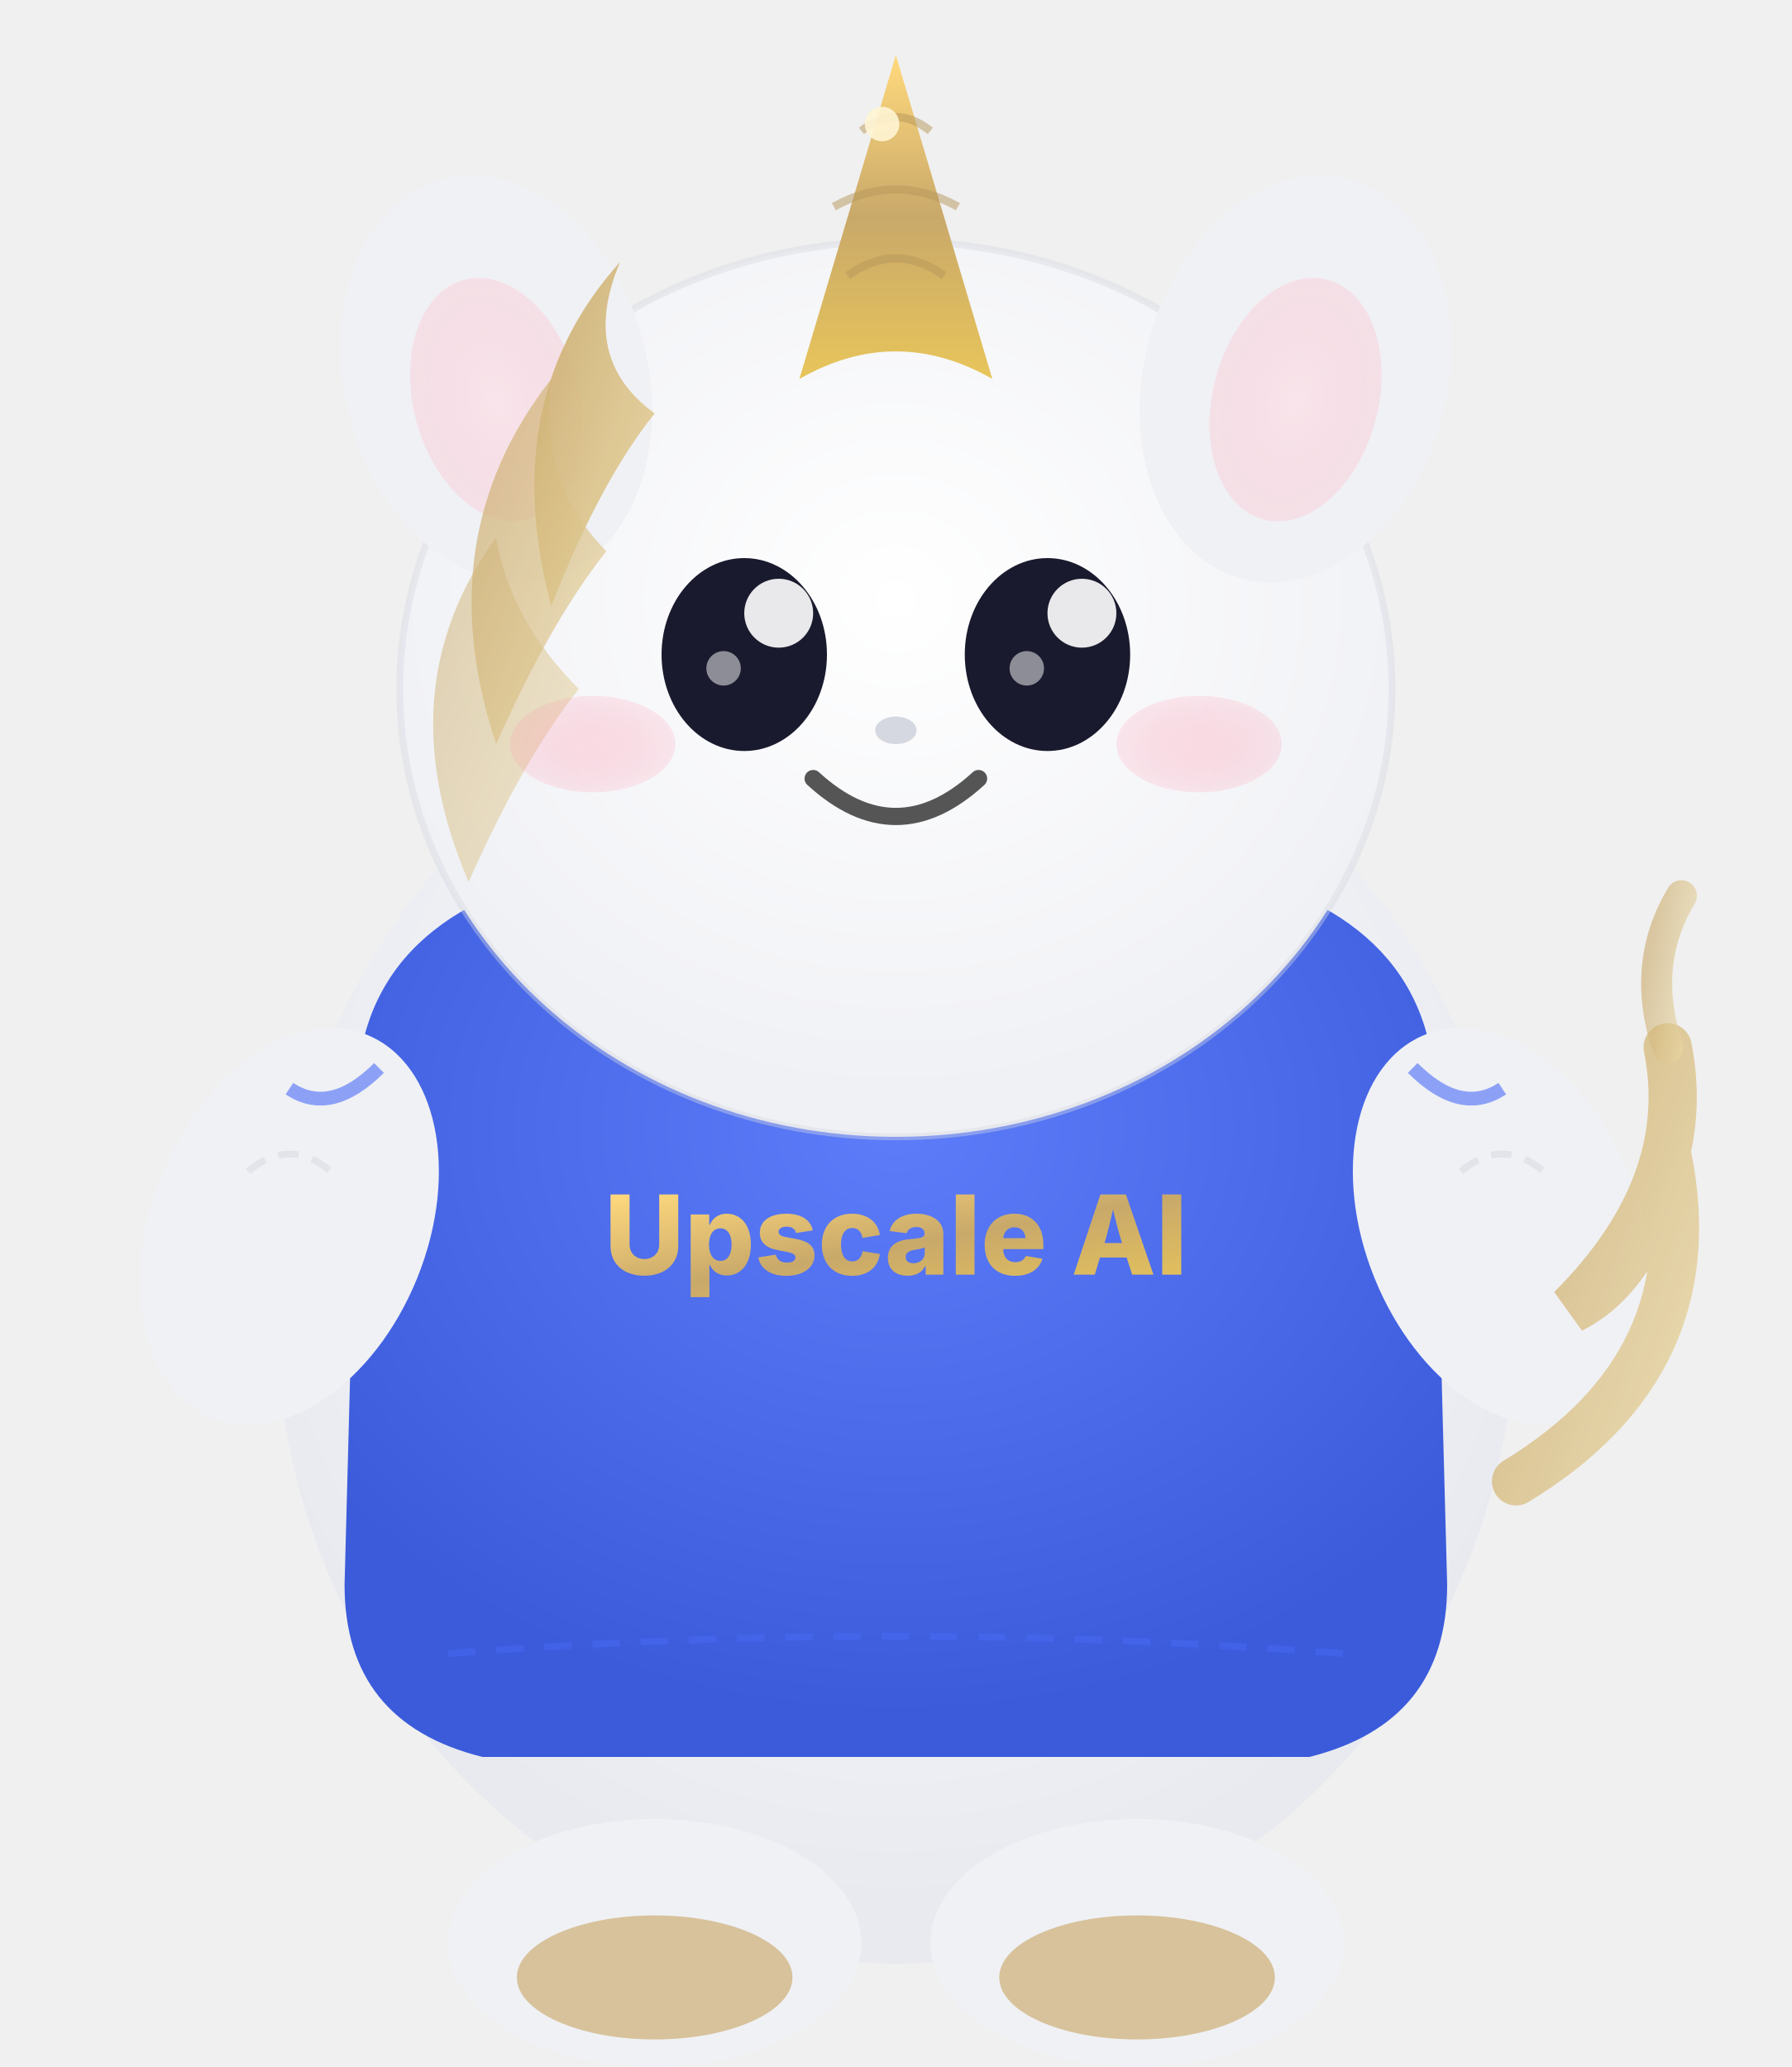
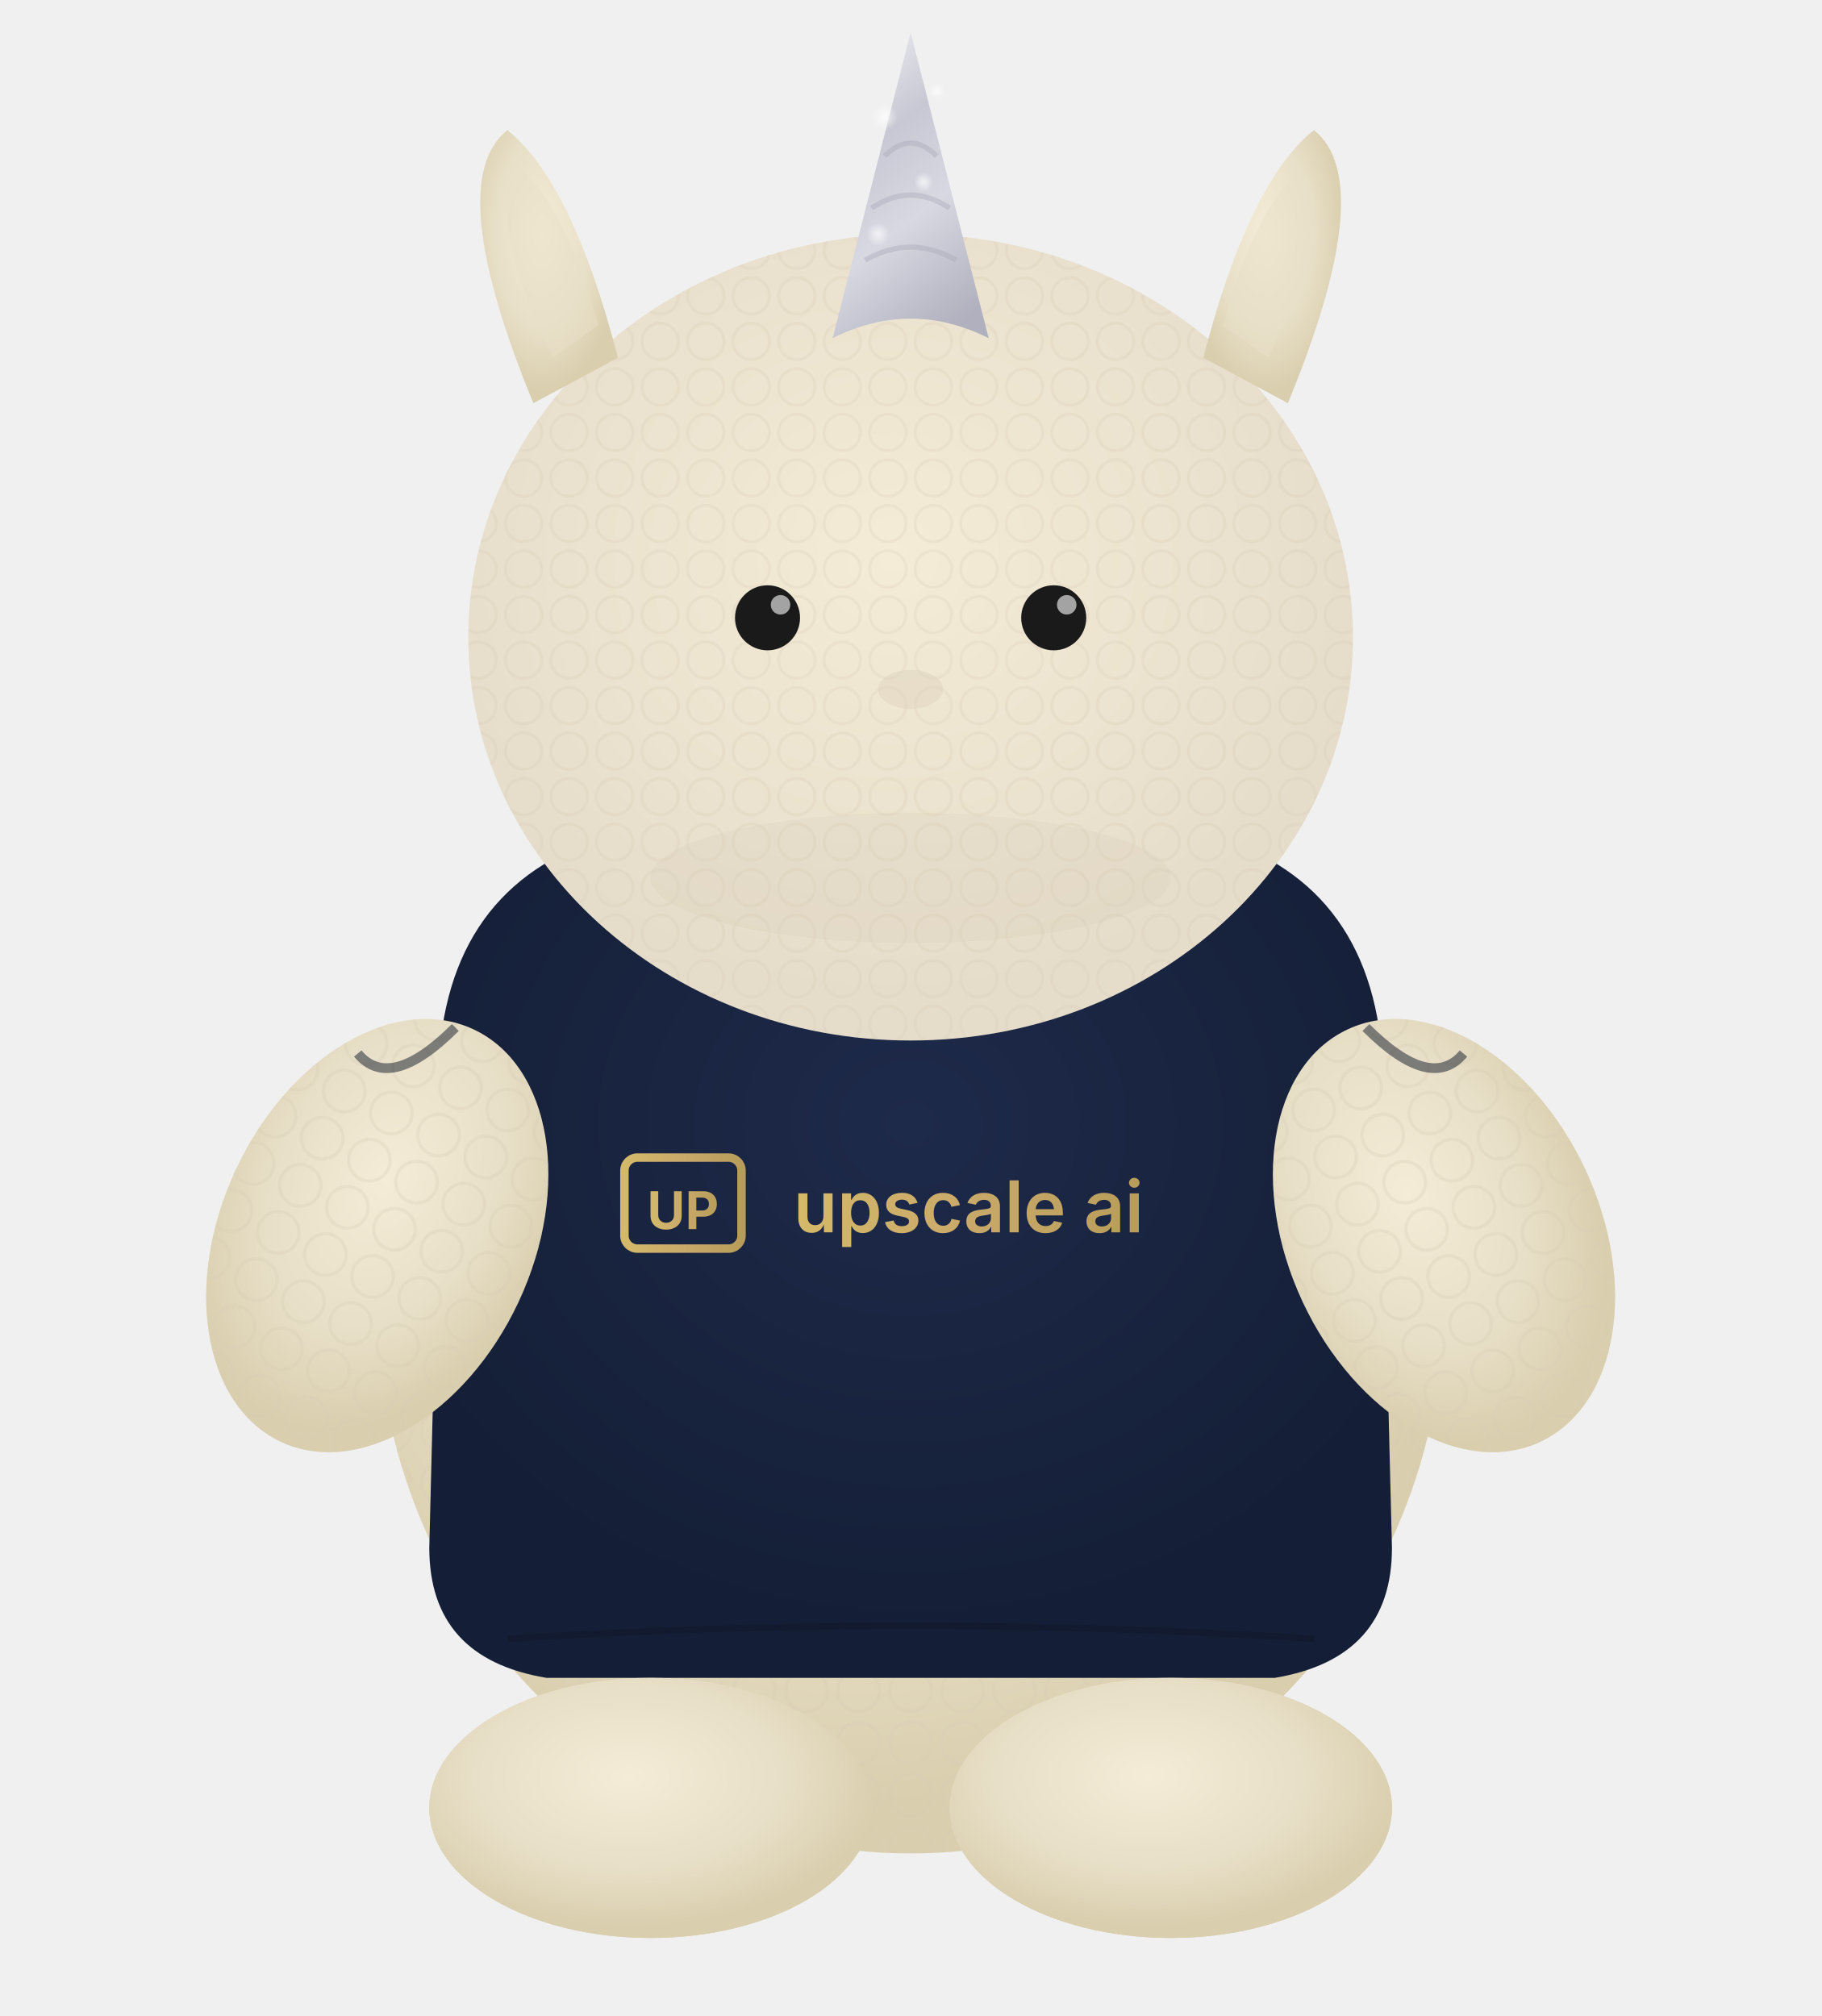
- <svg xmlns="http://www.w3.org/2000/svg" viewBox="0 0 260 300" fill="none">
+ <svg xmlns="http://www.w3.org/2000/svg" viewBox="0 0 280 310" fill="none">
  <defs>
-     <radialGradient id="bodyGrad" cx="50%" cy="40%" r="55%">
-       <stop offset="0%" stop-color="#FFFFFF" />
-       <stop offset="100%" stop-color="#E8EAF0" />
+     <radialGradient id="knitGrad" cx="45%" cy="38%" r="58%">
+       <stop offset="0%" stop-color="#F5ECD7" />
+       <stop offset="60%" stop-color="#E8DFC8" />
+       <stop offset="100%" stop-color="#D9CEAD" />
    </radialGradient>
-     <radialGradient id="headGrad" cx="50%" cy="40%" r="55%">
-       <stop offset="0%" stop-color="#FFFFFF" />
-       <stop offset="100%" stop-color="#F0F1F5" />
+     <radialGradient id="knitHead" cx="48%" cy="40%" r="55%">
+       <stop offset="0%" stop-color="#F5ECD7" />
+       <stop offset="100%" stop-color="#E5DCCA" />
    </radialGradient>
-     <linearGradient id="hornGrad" x1="50%" y1="0%" x2="50%" y2="100%">
-       <stop offset="0%" stop-color="#FFD97D" />
+     <linearGradient id="hornGrad" x1="30%" y1="0%" x2="70%" y2="100%">
+       <stop offset="0%" stop-color="#E8E8EE" />
+       <stop offset="30%" stop-color="#C8C8D4" />
+       <stop offset="60%" stop-color="#D8D8E2" />
+       <stop offset="100%" stop-color="#B0B0BE" />
+     </linearGradient>
+     <radialGradient id="shirtGrad" cx="50%" cy="35%" r="60%">
+       <stop offset="0%" stop-color="#1E2A4A" />
+       <stop offset="100%" stop-color="#141E36" />
+     </radialGradient>
+     <linearGradient id="logoGold" x1="0%" y1="0%" x2="100%" y2="0%">
+       <stop offset="0%" stop-color="#D4B96A" />
      <stop offset="50%" stop-color="#C9A96A" />
-       <stop offset="100%" stop-color="#E8C55A" />
+       <stop offset="100%" stop-color="#B89D5A" />
    </linearGradient>
-     <linearGradient id="maneGrad" x1="0%" y1="0%" x2="100%" y2="100%">
-       <stop offset="0%" stop-color="#C9A96A" />
-       <stop offset="100%" stop-color="#E8D5A0" />
-     </linearGradient>
-     <radialGradient id="cheekGrad" cx="50%" cy="50%" r="50%">
-       <stop offset="0%" stop-color="#FFB8C6" />
-       <stop offset="100%" stop-color="#FF8FAA" stop-opacity="0.4" />
+     <pattern id="knitTex" x="0" y="0" width="8" height="8" patternUnits="userSpaceOnUse">
+       <circle cx="4" cy="4" r="3.2" fill="none" stroke="#D6CCB4" stroke-width=".5" opacity=".3" />
+     </pattern>
+     <pattern id="knitTexH" x="0" y="0" width="7" height="7" patternUnits="userSpaceOnUse">
+       <circle cx="3.5" cy="3.5" r="2.8" fill="none" stroke="#D6CCB4" stroke-width=".45" opacity=".25" />
+     </pattern>
+     <radialGradient id="hornSpk" cx="50%" cy="50%" r="50%">
+       <stop offset="0%" stop-color="white" stop-opacity=".7" />
+       <stop offset="100%" stop-color="white" stop-opacity="0" />
    </radialGradient>
-     <radialGradient id="earInner" cx="50%" cy="50%" r="50%">
-       <stop offset="0%" stop-color="#FFDDE5" />
-       <stop offset="100%" stop-color="#FFB8C6" stop-opacity="0.5" />
-     </radialGradient>
-     <radialGradient id="shirtGrad" cx="50%" cy="30%" r="65%">
-       <stop offset="0%" stop-color="#5C7CFA" />
-       <stop offset="100%" stop-color="#3B5BDB" />
-     </radialGradient>
-     <linearGradient id="logoGrad" x1="0%" y1="0%" x2="100%" y2="100%">
-       <stop offset="0%" stop-color="#FFD97D" />
-       <stop offset="50%" stop-color="#C9A96A" />
-       <stop offset="100%" stop-color="#E8C55A" />
-     </linearGradient>
  </defs>
-   <ellipse cx="130" cy="190" rx="90" ry="95" fill="url(#bodyGrad)" />
-   <path d="M52 155 Q55 130 90 125 Q110 140 130 140 Q150 140 170 125 Q205 130 208 155 L210 230 Q210 250 190 255 L70 255 Q50 250 50 230 Z" fill="url(#shirtGrad)" />
-   <path d="M90 125 Q110 142 130 142 Q150 142 170 125" stroke="#4A6CF7" stroke-width="2" fill="none" />
-   <path d="M65 240 Q130 235 195 240" stroke="#4A6CF7" stroke-width="1" fill="none" stroke-dasharray="4 3" opacity=".4" />
-   <text x="130" y="185" text-anchor="middle" font-family="Inter,system-ui,sans-serif" font-weight="800" font-size="16" fill="url(#logoGrad)">Upscale AI</text>
-   <line x1="95" y1="190" x2="165" y2="190" stroke="url(#logoGrad)" stroke-width="1.5" opacity=".5" />
-   <path d="M130 145 L130 165" stroke="#4A6CF7" stroke-width="1" fill="none" stroke-dasharray="3 3" opacity=".25" />
-   <ellipse cx="130" cy="100" rx="72" ry="65" fill="url(#headGrad)" />
-   <ellipse cx="130" cy="100" rx="72" ry="65" fill="none" stroke="#D5D8E0" stroke-width="1" opacity=".4" />
-   <ellipse cx="72" cy="55" rx="22" ry="30" fill="#F0F1F5" transform="rotate(-15 72 55)" />
-   <ellipse cx="72" cy="58" rx="12" ry="18" fill="url(#earInner)" transform="rotate(-15 72 58)" opacity=".6" />
-   <ellipse cx="188" cy="55" rx="22" ry="30" fill="#F0F1F5" transform="rotate(15 188 55)" />
-   <ellipse cx="188" cy="58" rx="12" ry="18" fill="url(#earInner)" transform="rotate(15 188 58)" opacity=".6" />
-   <path d="M130 8 L116 55 Q130 47 144 55 Z" fill="url(#hornGrad)" />
-   <path d="M123 40 Q130 35 137 40" stroke="#B5955A" stroke-width="1.2" fill="none" opacity=".5" />
-   <path d="M121 30 Q130 25 139 30" stroke="#B5955A" stroke-width="1.2" fill="none" opacity=".5" />
-   <path d="M125 19 Q130 15 135 19" stroke="#B5955A" stroke-width="1.2" fill="none" opacity=".5" />
-   <circle cx="128" cy="18" r="2.5" fill="#FFF5D4" opacity=".9" />
-   <path d="M90 38 Q72 58 80 88 Q87 70 95 60 Q84 52 90 38Z" fill="url(#maneGrad)" opacity=".9" />
-   <path d="M80 55 Q62 78 72 108 Q80 90 88 80 Q78 70 80 55Z" fill="url(#maneGrad)" opacity=".7" />
-   <path d="M72 78 Q56 100 68 128 Q76 110 84 100 Q74 90 72 78Z" fill="url(#maneGrad)" opacity=".5" />
-   <ellipse cx="108" cy="95" rx="12" ry="14" fill="#1a1a2e" />
-   <ellipse cx="152" cy="95" rx="12" ry="14" fill="#1a1a2e" />
-   <circle cx="113" cy="89" r="5" fill="white" opacity=".9" />
-   <circle cx="157" cy="89" r="5" fill="white" opacity=".9" />
-   <circle cx="105" cy="97" r="2.5" fill="white" opacity=".5" />
-   <circle cx="149" cy="97" r="2.5" fill="white" opacity=".5" />
-   <path d="M118 113 Q130 124 142 113" stroke="#555" stroke-width="2.5" fill="none" stroke-linecap="round" />
-   <ellipse cx="130" cy="106" rx="3" ry="2" fill="#D5D8E0" />
-   <ellipse cx="86" cy="108" rx="12" ry="7" fill="url(#cheekGrad)" opacity=".45" />
-   <ellipse cx="174" cy="108" rx="12" ry="7" fill="url(#cheekGrad)" opacity=".45" />
-   <ellipse cx="42" cy="178" rx="20" ry="30" fill="#F0F1F5" transform="rotate(22 42 178)" />
-   <ellipse cx="218" cy="178" rx="20" ry="30" fill="#F0F1F5" transform="rotate(-22 218 178)" />
-   <path d="M55 155 Q48 162 42 158" stroke="#4A6CF7" stroke-width="2" fill="none" opacity=".6" />
-   <path d="M205 155 Q212 162 218 158" stroke="#4A6CF7" stroke-width="2" fill="none" opacity=".6" />
-   <path d="M36 170 Q42 165 48 170" stroke="#D5D8E0" stroke-width="1" fill="none" stroke-dasharray="3 2" opacity=".5" />
-   <path d="M212 170 Q218 165 224 170" stroke="#D5D8E0" stroke-width="1" fill="none" stroke-dasharray="3 2" opacity=".5" />
-   <ellipse cx="95" cy="282" rx="30" ry="18" fill="#F0F1F5" />
-   <ellipse cx="165" cy="282" rx="30" ry="18" fill="#F0F1F5" />
-   <ellipse cx="95" cy="287" rx="20" ry="9" fill="#C9A96A" opacity=".65" />
-   <ellipse cx="165" cy="287" rx="20" ry="9" fill="#C9A96A" opacity=".65" />
-   <path d="M220 215 Q248 198 242 168 Q238 185 228 190 Q246 172 242 152" stroke="url(#maneGrad)" stroke-width="7" fill="none" stroke-linecap="round" opacity=".8" />
-   <path d="M242 152 Q238 140 244 130" stroke="url(#maneGrad)" stroke-width="4.5" fill="none" stroke-linecap="round" opacity=".6" />
+   <ellipse cx="140" cy="200" rx="82" ry="85" fill="url(#knitGrad)" />
+   <ellipse cx="140" cy="200" rx="82" ry="85" fill="url(#knitTex)" />
+   <ellipse cx="100" cy="278" rx="34" ry="20" fill="url(#knitGrad)" />
+   <ellipse cx="100" cy="278" rx="34" ry="20" fill="url(#knitTex)" />
+   <ellipse cx="180" cy="278" rx="34" ry="20" fill="url(#knitGrad)" />
+   <ellipse cx="180" cy="278" rx="34" ry="20" fill="url(#knitTex)" />
+   <path d="M68 158 Q72 132 100 127 Q118 142 140 142 Q162 142 180 127 Q208 132 212 158 L214 238 Q214 255 196 258 L84 258 Q66 255 66 238 Z" fill="url(#shirtGrad)" />
+   <path d="M100 127 Q118 144 140 144 Q162 144 180 127" stroke="#0D1526" stroke-width="1.5" fill="none" />
+   <path d="M78 252 Q140 248 202 252" stroke="#0D1526" stroke-width="1" fill="none" opacity=".4" />
+   <rect x="96" y="178" width="18" height="14" rx="2" fill="none" stroke="url(#logoGold)" stroke-width="1.3" />
+   <text x="105" y="189" text-anchor="middle" font-family="Inter,system-ui,sans-serif" font-weight="700" font-size="8" fill="url(#logoGold)">UP</text>
+   <text x="122" y="189.5" font-family="Inter,system-ui,sans-serif" font-weight="600" font-size="11" fill="url(#logoGold)">upscale ai</text>
+   <ellipse cx="140" cy="98" rx="68" ry="62" fill="url(#knitHead)" />
+   <ellipse cx="140" cy="98" rx="68" ry="62" fill="url(#knitTexH)" />
+   <ellipse cx="140" cy="135" rx="40" ry="10" fill="#D2C8B2" opacity=".2" />
+   <path d="M82 62 Q68 28 78 20 Q88 28 95 55 Z" fill="url(#knitGrad)" />
+   <path d="M85 55 Q74 32 80 26 Q87 32 92 50 Z" fill="#E8DFC8" opacity=".5" />
+   <path d="M198 62 Q212 28 202 20 Q192 28 185 55 Z" fill="url(#knitGrad)" />
+   <path d="M195 55 Q206 32 200 26 Q193 32 188 50 Z" fill="#E8DFC8" opacity=".5" />
+   <path d="M140 5 L128 52 Q140 46 152 52 Z" fill="url(#hornGrad)" />
+   <circle cx="136" cy="18" r="2" fill="url(#hornSpk)" />
+   <circle cx="142" cy="28" r="1.5" fill="url(#hornSpk)" />
+   <circle cx="135" cy="36" r="1.8" fill="url(#hornSpk)" />
+   <circle cx="144" cy="14" r="1.2" fill="url(#hornSpk)" />
+   <path d="M133 40 Q140 36 147 40" stroke="#A8A8B6" stroke-width=".8" fill="none" opacity=".4" />
+   <path d="M134 32 Q140 28 146 32" stroke="#A8A8B6" stroke-width=".8" fill="none" opacity=".4" />
+   <path d="M136 24 Q140 20 144 24" stroke="#A8A8B6" stroke-width=".8" fill="none" opacity=".4" />
+   <circle cx="118" cy="95" r="5" fill="#1a1a1a" />
+   <circle cx="162" cy="95" r="5" fill="#1a1a1a" />
+   <circle cx="120" cy="93" r="1.5" fill="white" opacity=".6" />
+   <circle cx="164" cy="93" r="1.5" fill="white" opacity=".6" />
+   <ellipse cx="140" cy="106" rx="5" ry="3" fill="#DDD4BE" opacity=".5" />
+   <ellipse cx="58" cy="190" rx="24" ry="35" fill="url(#knitGrad)" transform="rotate(25 58 190)" />
+   <ellipse cx="58" cy="190" rx="24" ry="35" fill="url(#knitTex)" transform="rotate(25 58 190)" />
+   <path d="M70 158 Q60 168 55 162" stroke="#0D1526" stroke-width="1.5" fill="none" opacity=".5" />
+   <ellipse cx="222" cy="190" rx="24" ry="35" fill="url(#knitGrad)" transform="rotate(-25 222 190)" />
+   <ellipse cx="222" cy="190" rx="24" ry="35" fill="url(#knitTex)" transform="rotate(-25 222 190)" />
+   <path d="M210 158 Q220 168 225 162" stroke="#0D1526" stroke-width="1.5" fill="none" opacity=".5" />
+   <ellipse cx="100" cy="278" rx="34" ry="20" fill="url(#knitGrad)" />
+   <ellipse cx="180" cy="278" rx="34" ry="20" fill="url(#knitGrad)" />
</svg>
